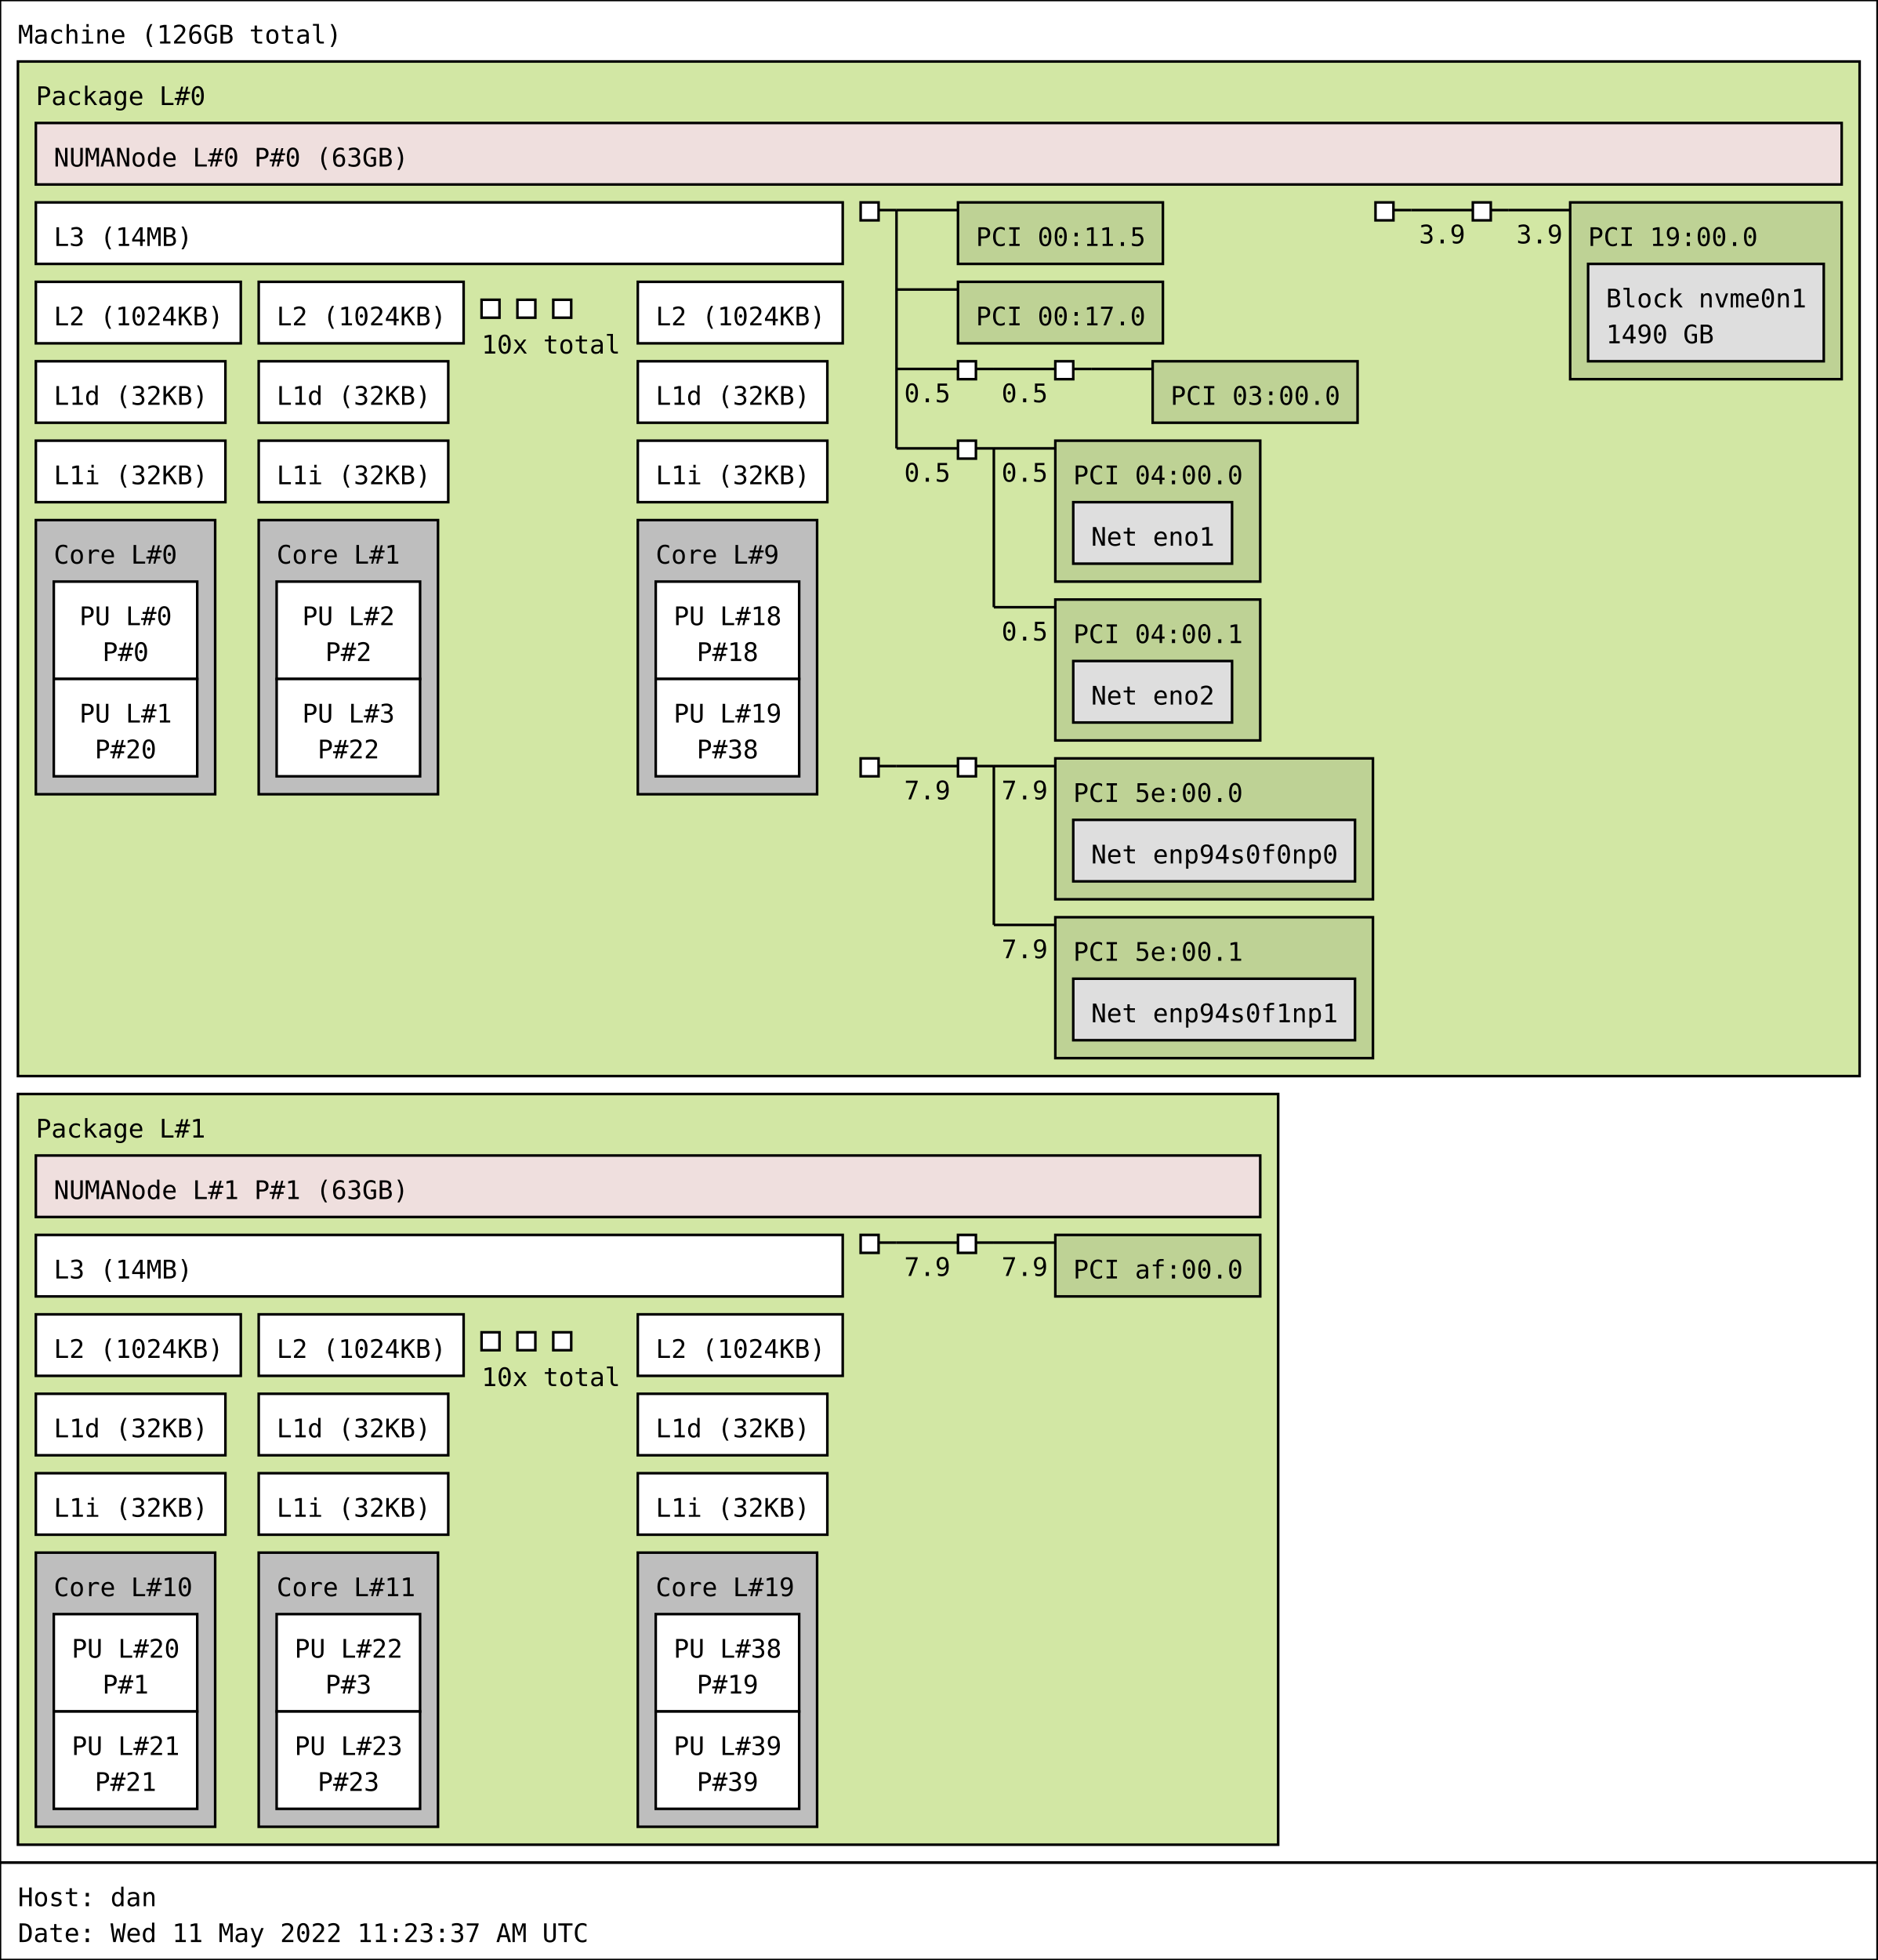
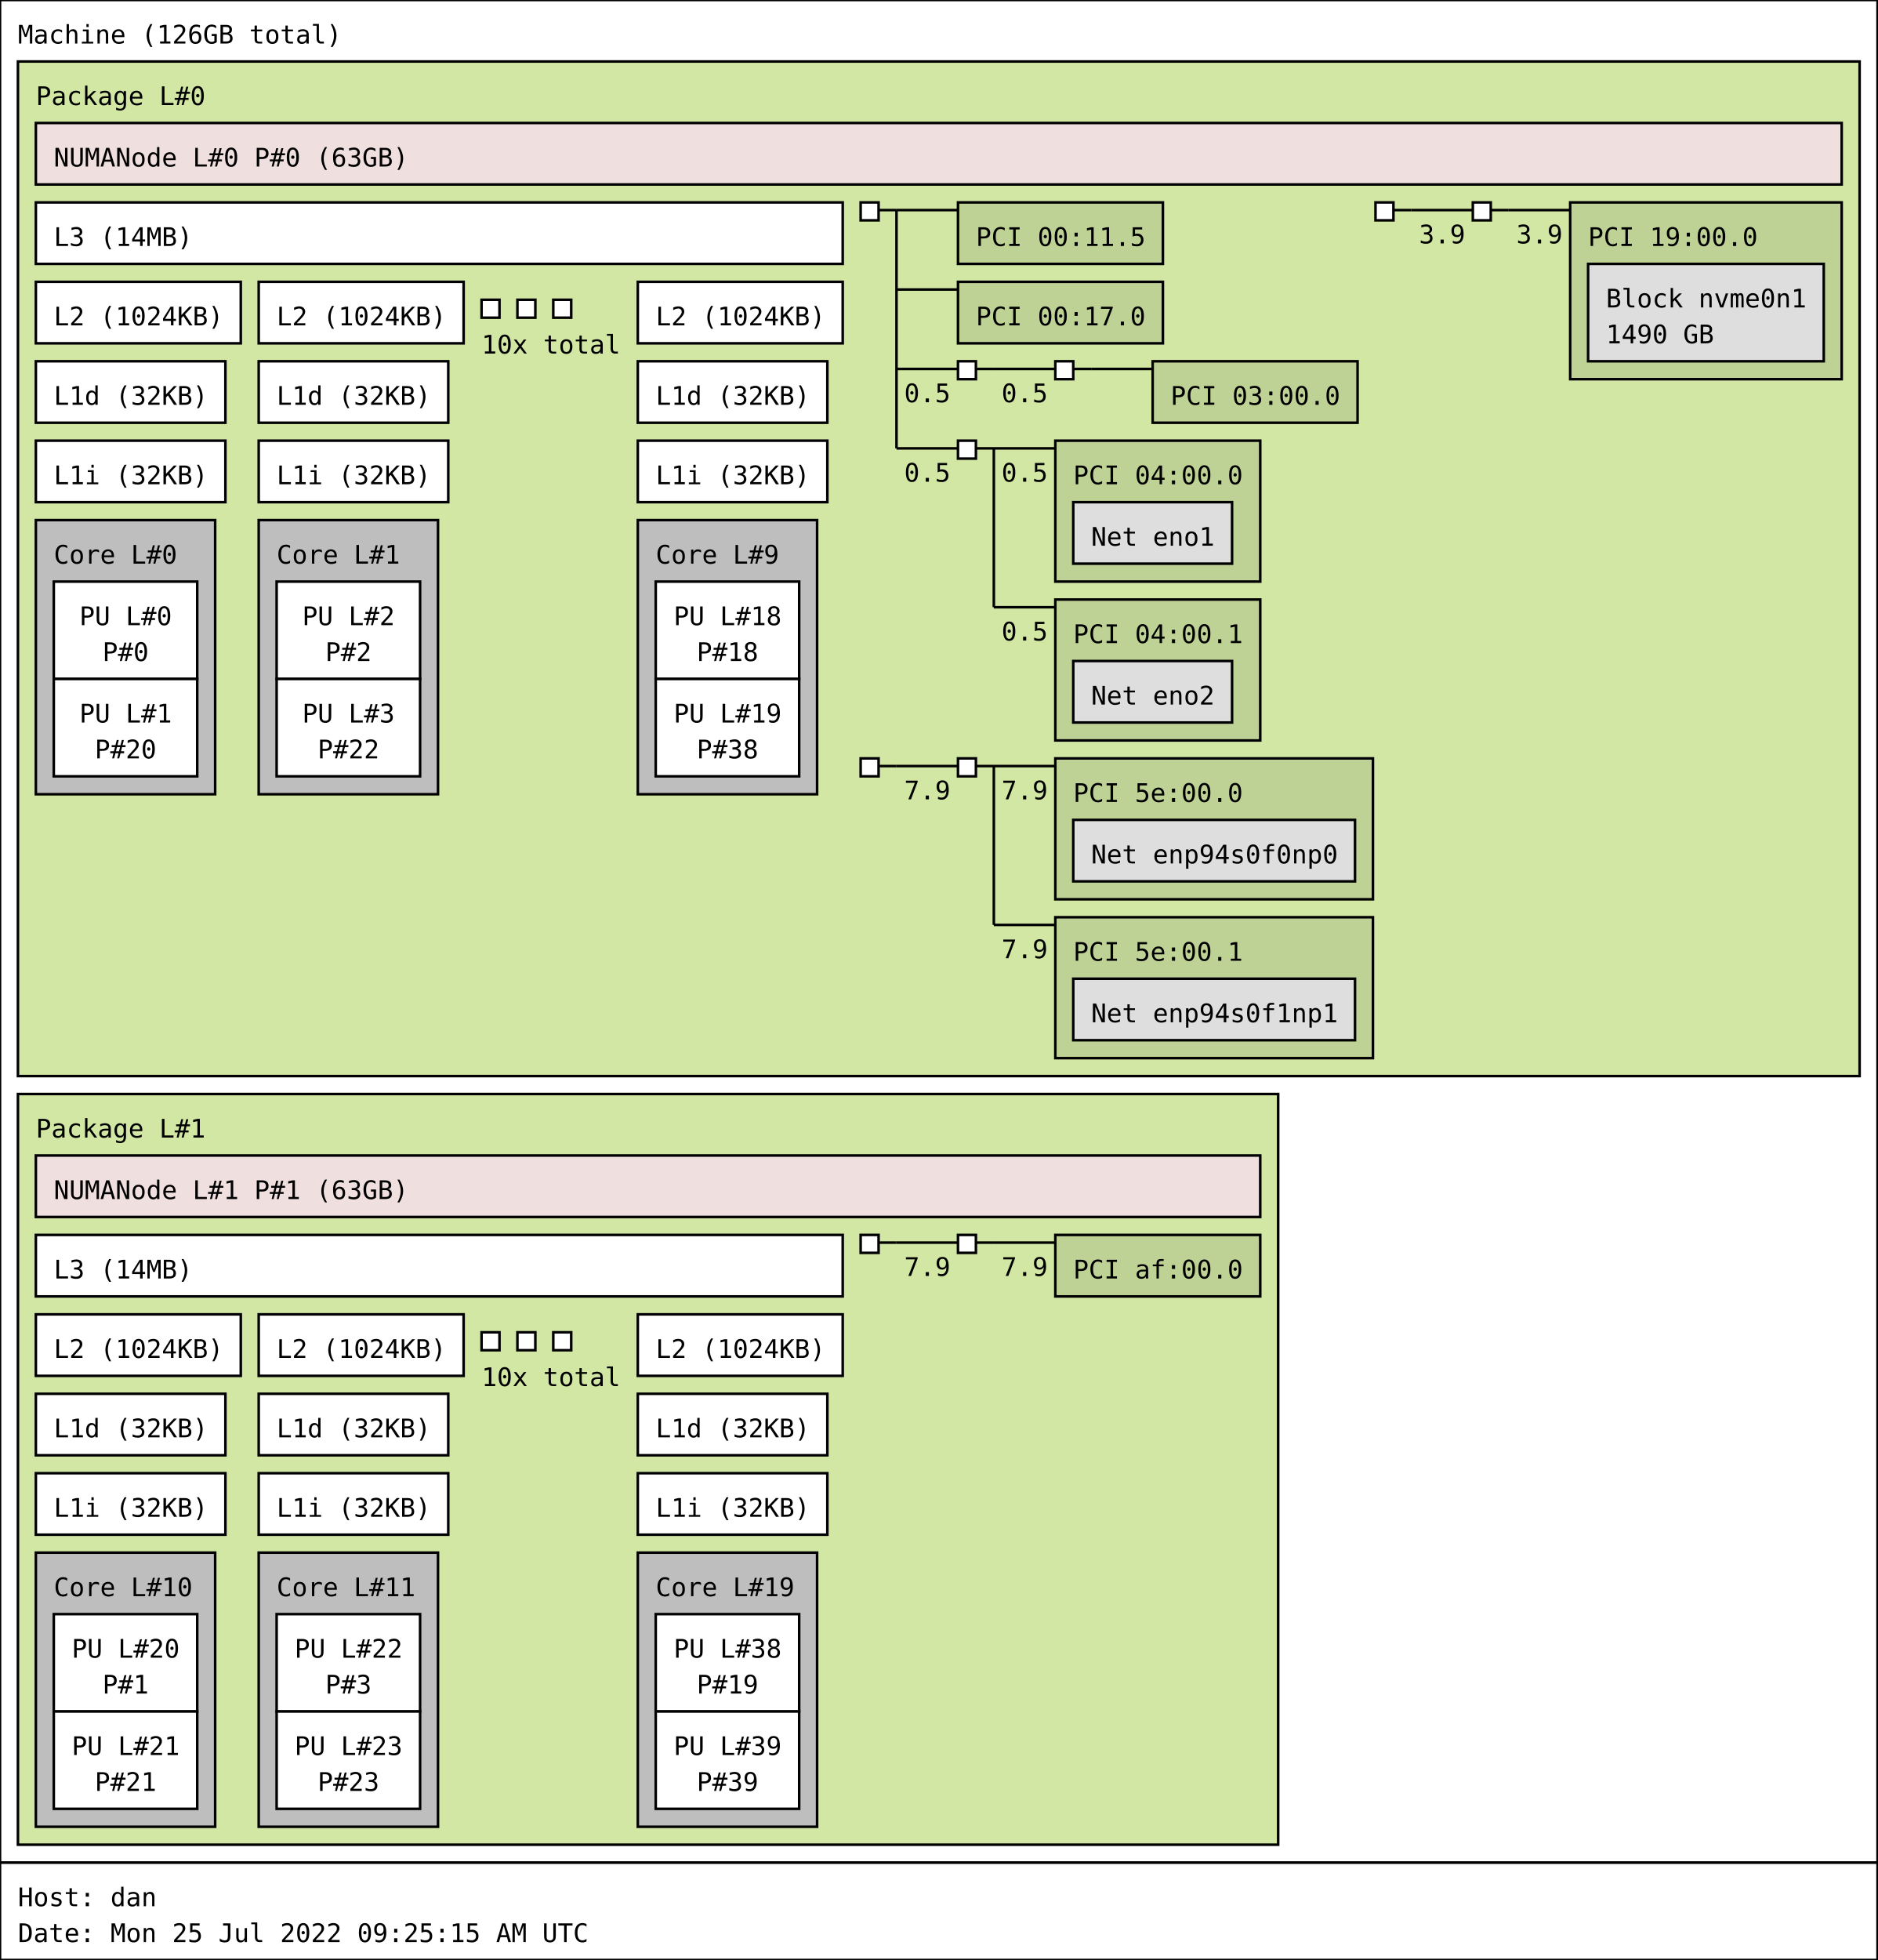
<svg xmlns="http://www.w3.org/2000/svg" width="733px" height="765px" viewBox="0 0 733px 765px" version="1.1">
  <rect id="Machine_0_rect" class="Machine" x="0" y="0" width="733" height="727" fill="rgb(255,255,255)" stroke="rgb(0,0,0)" stroke-width="1" />
  <text id="Machine_0_text" class="Machine" font-family="Monospace" x="7" y="17" fill="rgb(0,0,0)" font-size="10px">Machine (126GB total)</text>
  <rect id="Package_0_rect" class="Package" x="7" y="24" width="719" height="396" fill="rgb(210,231,164)" stroke="rgb(0,0,0)" stroke-width="1" />
  <text id="Package_0_text" class="Package" font-family="Monospace" x="14" y="41" fill="rgb(0,0,0)" font-size="10px">Package L#0</text>
  <rect id="L3_0_rect" class="L3" x="14" y="79" width="315" height="24" fill="rgb(255,255,255)" stroke="rgb(0,0,0)" stroke-width="1" />
  <text id="L3_0_text" class="L3" font-family="Monospace" x="21" y="96" fill="rgb(0,0,0)" font-size="10px">L3 (14MB)</text>
  <rect id="L2_0_rect" class="L2" x="14" y="110" width="80" height="24" fill="rgb(255,255,255)" stroke="rgb(0,0,0)" stroke-width="1" />
  <text id="L2_0_text" class="L2" font-family="Monospace" x="21" y="127" fill="rgb(0,0,0)" font-size="10px">L2 (1024KB)</text>
  <rect id="L1d_0_rect" class="L1d" x="14" y="141" width="74" height="24" fill="rgb(255,255,255)" stroke="rgb(0,0,0)" stroke-width="1" />
  <text id="L1d_0_text" class="L1d" font-family="Monospace" x="21" y="158" fill="rgb(0,0,0)" font-size="10px">L1d (32KB)</text>
  <rect id="L1i_0_rect" class="L1i" x="14" y="172" width="74" height="24" fill="rgb(255,255,255)" stroke="rgb(0,0,0)" stroke-width="1" />
  <text id="L1i_0_text" class="L1i" font-family="Monospace" x="21" y="189" fill="rgb(0,0,0)" font-size="10px">L1i (32KB)</text>
  <rect id="Core_0_rect" class="Core" x="14" y="203" width="70" height="107" fill="rgb(190,190,190)" stroke="rgb(0,0,0)" stroke-width="1" />
  <text id="Core_0_text" class="Core" font-family="Monospace" x="21" y="220" fill="rgb(0,0,0)" font-size="10px">Core L#0</text>
  <rect id="PU_0_rect" class="PU" x="21" y="227" width="56" height="38" fill="rgb(255,255,255)" stroke="rgb(0,0,0)" stroke-width="1" />
  <text id="PU_0_text" class="PU" font-family="Monospace" x="31" y="244" fill="rgb(0,0,0)" font-size="10px">PU L#0</text>
  <text id="PU_0_text_1" class="PU" font-family="Monospace" x="40" y="258" fill="rgb(0,0,0)" font-size="10px">P#0</text>
  <rect id="PU_1_rect" class="PU" x="21" y="265" width="56" height="38" fill="rgb(255,255,255)" stroke="rgb(0,0,0)" stroke-width="1" />
  <text id="PU_1_text" class="PU" font-family="Monospace" x="31" y="282" fill="rgb(0,0,0)" font-size="10px">PU L#1</text>
  <text id="PU_1_text_1" class="PU" font-family="Monospace" x="37" y="296" fill="rgb(0,0,0)" font-size="10px">P#20</text>
  <rect id="L2_1_rect" class="L2" x="101" y="110" width="80" height="24" fill="rgb(255,255,255)" stroke="rgb(0,0,0)" stroke-width="1" />
  <text id="L2_1_text" class="L2" font-family="Monospace" x="108" y="127" fill="rgb(0,0,0)" font-size="10px">L2 (1024KB)</text>
  <rect id="L1d_1_rect" class="L1d" x="101" y="141" width="74" height="24" fill="rgb(255,255,255)" stroke="rgb(0,0,0)" stroke-width="1" />
  <text id="L1d_1_text" class="L1d" font-family="Monospace" x="108" y="158" fill="rgb(0,0,0)" font-size="10px">L1d (32KB)</text>
  <rect id="L1i_1_rect" class="L1i" x="101" y="172" width="74" height="24" fill="rgb(255,255,255)" stroke="rgb(0,0,0)" stroke-width="1" />
  <text id="L1i_1_text" class="L1i" font-family="Monospace" x="108" y="189" fill="rgb(0,0,0)" font-size="10px">L1i (32KB)</text>
  <rect id="Core_1_rect" class="Core" x="101" y="203" width="70" height="107" fill="rgb(190,190,190)" stroke="rgb(0,0,0)" stroke-width="1" />
  <text id="Core_1_text" class="Core" font-family="Monospace" x="108" y="220" fill="rgb(0,0,0)" font-size="10px">Core L#1</text>
  <rect id="PU_2_rect" class="PU" x="108" y="227" width="56" height="38" fill="rgb(255,255,255)" stroke="rgb(0,0,0)" stroke-width="1" />
  <text id="PU_2_text" class="PU" font-family="Monospace" x="118" y="244" fill="rgb(0,0,0)" font-size="10px">PU L#2</text>
  <text id="PU_2_text_1" class="PU" font-family="Monospace" x="127" y="258" fill="rgb(0,0,0)" font-size="10px">P#2</text>
  <rect id="PU_3_rect" class="PU" x="108" y="265" width="56" height="38" fill="rgb(255,255,255)" stroke="rgb(0,0,0)" stroke-width="1" />
  <text id="PU_3_text" class="PU" font-family="Monospace" x="118" y="282" fill="rgb(0,0,0)" font-size="10px">PU L#3</text>
  <text id="PU_3_text_1" class="PU" font-family="Monospace" x="124" y="296" fill="rgb(0,0,0)" font-size="10px">P#22</text>
  <rect id="L2_2_rect" class="L2" x="188" y="117" width="7" height="7" fill="rgb(255,255,255)" stroke="rgb(0,0,0)" stroke-width="1" />
  <rect id="L2_2_rect" class="L2" x="202" y="117" width="7" height="7" fill="rgb(255,255,255)" stroke="rgb(0,0,0)" stroke-width="1" />
  <rect id="L2_2_rect" class="L2" x="216" y="117" width="7" height="7" fill="rgb(255,255,255)" stroke="rgb(0,0,0)" stroke-width="1" />
  <text id="L2_2_text" class="L2" font-family="Monospace" x="188" y="138" fill="rgb(0,0,0)" font-size="10px">10x total</text>
  <rect id="L2_9_rect" class="L2" x="249" y="110" width="80" height="24" fill="rgb(255,255,255)" stroke="rgb(0,0,0)" stroke-width="1" />
  <text id="L2_9_text" class="L2" font-family="Monospace" x="256" y="127" fill="rgb(0,0,0)" font-size="10px">L2 (1024KB)</text>
  <rect id="L1d_9_rect" class="L1d" x="249" y="141" width="74" height="24" fill="rgb(255,255,255)" stroke="rgb(0,0,0)" stroke-width="1" />
  <text id="L1d_9_text" class="L1d" font-family="Monospace" x="256" y="158" fill="rgb(0,0,0)" font-size="10px">L1d (32KB)</text>
  <rect id="L1i_9_rect" class="L1i" x="249" y="172" width="74" height="24" fill="rgb(255,255,255)" stroke="rgb(0,0,0)" stroke-width="1" />
  <text id="L1i_9_text" class="L1i" font-family="Monospace" x="256" y="189" fill="rgb(0,0,0)" font-size="10px">L1i (32KB)</text>
  <rect id="Core_9_rect" class="Core" x="249" y="203" width="70" height="107" fill="rgb(190,190,190)" stroke="rgb(0,0,0)" stroke-width="1" />
  <text id="Core_9_text" class="Core" font-family="Monospace" x="256" y="220" fill="rgb(0,0,0)" font-size="10px">Core L#9</text>
  <rect id="PU_18_rect" class="PU" x="256" y="227" width="56" height="38" fill="rgb(255,255,255)" stroke="rgb(0,0,0)" stroke-width="1" />
  <text id="PU_18_text" class="PU" font-family="Monospace" x="263" y="244" fill="rgb(0,0,0)" font-size="10px">PU L#18</text>
  <text id="PU_18_text_1" class="PU" font-family="Monospace" x="272" y="258" fill="rgb(0,0,0)" font-size="10px">P#18</text>
  <rect id="PU_19_rect" class="PU" x="256" y="265" width="56" height="38" fill="rgb(255,255,255)" stroke="rgb(0,0,0)" stroke-width="1" />
  <text id="PU_19_text" class="PU" font-family="Monospace" x="263" y="282" fill="rgb(0,0,0)" font-size="10px">PU L#19</text>
  <text id="PU_19_text_1" class="PU" font-family="Monospace" x="272" y="296" fill="rgb(0,0,0)" font-size="10px">P#38</text>
  <rect id="NUMANode_0_rect" class="NUMANode" x="14" y="48" width="705" height="24" fill="rgb(239,223,222)" stroke="rgb(0,0,0)" stroke-width="1" />
  <text id="NUMANode_0_text" class="NUMANode" font-family="Monospace" x="21" y="65" fill="rgb(0,0,0)" font-size="10px">NUMANode L#0 P#0 (63GB)</text>
  <rect id="HostBridge_0_rect" class="HostBridge" x="336" y="79" width="7" height="7" fill="rgb(255,255,255)" stroke="rgb(0,0,0)" stroke-width="1" />
  <line id="HostBridge_0_line" class="HostBridge" x1="343" y1="82" x2="350" y2="82" stroke="rgb(0,0,0)" stroke-width="1" />
  <line id="HostBridge_0_line_2" class="HostBridge" x1="350" y1="82" x2="374" y2="82" stroke="rgb(0,0,0)" stroke-width="1" />
  <line id="HostBridge_0_line_3" class="HostBridge" x1="350" y1="113" x2="374" y2="113" stroke="rgb(0,0,0)" stroke-width="1" />
  <line id="HostBridge_0_line_4" class="HostBridge" x1="350" y1="144" x2="374" y2="144" stroke="rgb(0,0,0)" stroke-width="1" />
  <text id="HostBridge_0_text_4" class="HostBridge" font-family="Monospace" x="353" y="157" fill="rgb(0,0,0)" font-size="10px">0.5</text>
  <line id="HostBridge_0_line_5" class="HostBridge" x1="350" y1="175" x2="374" y2="175" stroke="rgb(0,0,0)" stroke-width="1" />
  <text id="HostBridge_0_text_5" class="HostBridge" font-family="Monospace" x="353" y="188" fill="rgb(0,0,0)" font-size="10px">0.5</text>
  <line id="HostBridge_0_line_1" class="HostBridge" x1="350" y1="82" x2="350" y2="175" stroke="rgb(0,0,0)" stroke-width="1" />
  <rect id="PCI_0_rect" class="PCI" x="374" y="79" width="80" height="24" fill="rgb(190,210,149)" stroke="rgb(0,0,0)" stroke-width="1" />
  <text id="PCI_0_text" class="PCI" font-family="Monospace" x="381" y="96" fill="rgb(0,0,0)" font-size="10px">PCI 00:11.5</text>
  <rect id="PCI_1_rect" class="PCI" x="374" y="110" width="80" height="24" fill="rgb(190,210,149)" stroke="rgb(0,0,0)" stroke-width="1" />
  <text id="PCI_1_text" class="PCI" font-family="Monospace" x="381" y="127" fill="rgb(0,0,0)" font-size="10px">PCI 00:17.0</text>
  <rect id="PCIBridge_1_rect" class="PCIBridge" x="374" y="141" width="7" height="7" fill="rgb(255,255,255)" stroke="rgb(0,0,0)" stroke-width="1" />
  <line id="PCIBridge_1_line" class="PCIBridge" x1="381" y1="144" x2="388" y2="144" stroke="rgb(0,0,0)" stroke-width="1" />
  <line id="PCIBridge_1_line_2" class="PCIBridge" x1="388" y1="144" x2="412" y2="144" stroke="rgb(0,0,0)" stroke-width="1" />
  <text id="PCIBridge_1_text_2" class="PCIBridge" font-family="Monospace" x="391" y="157" fill="rgb(0,0,0)" font-size="10px">0.5</text>
  <line id="PCIBridge_1_line_1" class="PCIBridge" x1="388" y1="144" x2="388" y2="144" stroke="rgb(0,0,0)" stroke-width="1" />
  <rect id="PCIBridge_2_rect" class="PCIBridge" x="412" y="141" width="7" height="7" fill="rgb(255,255,255)" stroke="rgb(0,0,0)" stroke-width="1" />
  <line id="PCIBridge_2_line" class="PCIBridge" x1="419" y1="144" x2="426" y2="144" stroke="rgb(0,0,0)" stroke-width="1" />
  <line id="PCIBridge_2_line_2" class="PCIBridge" x1="426" y1="144" x2="450" y2="144" stroke="rgb(0,0,0)" stroke-width="1" />
  <line id="PCIBridge_2_line_1" class="PCIBridge" x1="426" y1="144" x2="426" y2="144" stroke="rgb(0,0,0)" stroke-width="1" />
  <rect id="PCI_2_rect" class="PCI" x="450" y="141" width="80" height="24" fill="rgb(190,210,149)" stroke="rgb(0,0,0)" stroke-width="1" />
  <text id="PCI_2_text" class="PCI" font-family="Monospace" x="457" y="158" fill="rgb(0,0,0)" font-size="10px">PCI 03:00.0</text>
  <rect id="PCIBridge_3_rect" class="PCIBridge" x="374" y="172" width="7" height="7" fill="rgb(255,255,255)" stroke="rgb(0,0,0)" stroke-width="1" />
  <line id="PCIBridge_3_line" class="PCIBridge" x1="381" y1="175" x2="388" y2="175" stroke="rgb(0,0,0)" stroke-width="1" />
  <line id="PCIBridge_3_line_2" class="PCIBridge" x1="388" y1="175" x2="412" y2="175" stroke="rgb(0,0,0)" stroke-width="1" />
  <text id="PCIBridge_3_text_2" class="PCIBridge" font-family="Monospace" x="391" y="188" fill="rgb(0,0,0)" font-size="10px">0.5</text>
  <line id="PCIBridge_3_line_3" class="PCIBridge" x1="388" y1="237" x2="412" y2="237" stroke="rgb(0,0,0)" stroke-width="1" />
  <text id="PCIBridge_3_text_3" class="PCIBridge" font-family="Monospace" x="391" y="250" fill="rgb(0,0,0)" font-size="10px">0.5</text>
  <line id="PCIBridge_3_line_1" class="PCIBridge" x1="388" y1="175" x2="388" y2="237" stroke="rgb(0,0,0)" stroke-width="1" />
  <rect id="PCI_3_rect" class="PCI" x="412" y="172" width="80" height="55" fill="rgb(190,210,149)" stroke="rgb(0,0,0)" stroke-width="1" />
  <text id="PCI_3_text" class="PCI" font-family="Monospace" x="419" y="189" fill="rgb(0,0,0)" font-size="10px">PCI 04:00.0</text>
  <rect id="Net_0_rect" class="Net" x="419" y="196" width="62" height="24" fill="rgb(222,222,222)" stroke="rgb(0,0,0)" stroke-width="1" />
  <text id="Net_0_text" class="Net" font-family="Monospace" x="426" y="213" fill="rgb(0,0,0)" font-size="10px">Net eno1</text>
  <rect id="PCI_4_rect" class="PCI" x="412" y="234" width="80" height="55" fill="rgb(190,210,149)" stroke="rgb(0,0,0)" stroke-width="1" />
  <text id="PCI_4_text" class="PCI" font-family="Monospace" x="419" y="251" fill="rgb(0,0,0)" font-size="10px">PCI 04:00.1</text>
  <rect id="Net_1_rect" class="Net" x="419" y="258" width="62" height="24" fill="rgb(222,222,222)" stroke="rgb(0,0,0)" stroke-width="1" />
  <text id="Net_1_text" class="Net" font-family="Monospace" x="426" y="275" fill="rgb(0,0,0)" font-size="10px">Net eno2</text>
  <rect id="HostBridge_4_rect" class="HostBridge" x="537" y="79" width="7" height="7" fill="rgb(255,255,255)" stroke="rgb(0,0,0)" stroke-width="1" />
  <line id="HostBridge_4_line" class="HostBridge" x1="544" y1="82" x2="551" y2="82" stroke="rgb(0,0,0)" stroke-width="1" />
  <line id="HostBridge_4_line_2" class="HostBridge" x1="551" y1="82" x2="575" y2="82" stroke="rgb(0,0,0)" stroke-width="1" />
  <text id="HostBridge_4_text_2" class="HostBridge" font-family="Monospace" x="554" y="95" fill="rgb(0,0,0)" font-size="10px">3.9</text>
  <line id="HostBridge_4_line_1" class="HostBridge" x1="551" y1="82" x2="551" y2="82" stroke="rgb(0,0,0)" stroke-width="1" />
  <rect id="PCIBridge_5_rect" class="PCIBridge" x="575" y="79" width="7" height="7" fill="rgb(255,255,255)" stroke="rgb(0,0,0)" stroke-width="1" />
  <line id="PCIBridge_5_line" class="PCIBridge" x1="582" y1="82" x2="589" y2="82" stroke="rgb(0,0,0)" stroke-width="1" />
  <line id="PCIBridge_5_line_2" class="PCIBridge" x1="589" y1="82" x2="613" y2="82" stroke="rgb(0,0,0)" stroke-width="1" />
  <text id="PCIBridge_5_text_2" class="PCIBridge" font-family="Monospace" x="592" y="95" fill="rgb(0,0,0)" font-size="10px">3.9</text>
  <line id="PCIBridge_5_line_1" class="PCIBridge" x1="589" y1="82" x2="589" y2="82" stroke="rgb(0,0,0)" stroke-width="1" />
  <rect id="PCI_5_rect" class="PCI" x="613" y="79" width="106" height="69" fill="rgb(190,210,149)" stroke="rgb(0,0,0)" stroke-width="1" />
  <text id="PCI_5_text" class="PCI" font-family="Monospace" x="620" y="96" fill="rgb(0,0,0)" font-size="10px">PCI 19:00.0</text>
  <rect id="Block_2_rect" class="Block" x="620" y="103" width="92" height="38" fill="rgb(222,222,222)" stroke="rgb(0,0,0)" stroke-width="1" />
  <text id="Block_2_text" class="Block" font-family="Monospace" x="627" y="120" fill="rgb(0,0,0)" font-size="10px">Block nvme0n1</text>
  <text id="Block_2_text_1" class="Block" font-family="Monospace" x="627" y="134" fill="rgb(0,0,0)" font-size="10px">1490 GB</text>
  <rect id="HostBridge_6_rect" class="HostBridge" x="336" y="296" width="7" height="7" fill="rgb(255,255,255)" stroke="rgb(0,0,0)" stroke-width="1" />
  <line id="HostBridge_6_line" class="HostBridge" x1="343" y1="299" x2="350" y2="299" stroke="rgb(0,0,0)" stroke-width="1" />
  <line id="HostBridge_6_line_2" class="HostBridge" x1="350" y1="299" x2="374" y2="299" stroke="rgb(0,0,0)" stroke-width="1" />
  <text id="HostBridge_6_text_2" class="HostBridge" font-family="Monospace" x="353" y="312" fill="rgb(0,0,0)" font-size="10px">7.9</text>
  <line id="HostBridge_6_line_1" class="HostBridge" x1="350" y1="299" x2="350" y2="299" stroke="rgb(0,0,0)" stroke-width="1" />
  <rect id="PCIBridge_7_rect" class="PCIBridge" x="374" y="296" width="7" height="7" fill="rgb(255,255,255)" stroke="rgb(0,0,0)" stroke-width="1" />
  <line id="PCIBridge_7_line" class="PCIBridge" x1="381" y1="299" x2="388" y2="299" stroke="rgb(0,0,0)" stroke-width="1" />
  <line id="PCIBridge_7_line_2" class="PCIBridge" x1="388" y1="299" x2="412" y2="299" stroke="rgb(0,0,0)" stroke-width="1" />
  <text id="PCIBridge_7_text_2" class="PCIBridge" font-family="Monospace" x="391" y="312" fill="rgb(0,0,0)" font-size="10px">7.9</text>
  <line id="PCIBridge_7_line_3" class="PCIBridge" x1="388" y1="361" x2="412" y2="361" stroke="rgb(0,0,0)" stroke-width="1" />
  <text id="PCIBridge_7_text_3" class="PCIBridge" font-family="Monospace" x="391" y="374" fill="rgb(0,0,0)" font-size="10px">7.9</text>
  <line id="PCIBridge_7_line_1" class="PCIBridge" x1="388" y1="299" x2="388" y2="361" stroke="rgb(0,0,0)" stroke-width="1" />
  <rect id="PCI_6_rect" class="PCI" x="412" y="296" width="124" height="55" fill="rgb(190,210,149)" stroke="rgb(0,0,0)" stroke-width="1" />
  <text id="PCI_6_text" class="PCI" font-family="Monospace" x="419" y="313" fill="rgb(0,0,0)" font-size="10px">PCI 5e:00.0</text>
  <rect id="Net_3_rect" class="Net" x="419" y="320" width="110" height="24" fill="rgb(222,222,222)" stroke="rgb(0,0,0)" stroke-width="1" />
  <text id="Net_3_text" class="Net" font-family="Monospace" x="426" y="337" fill="rgb(0,0,0)" font-size="10px">Net enp94s0f0np0</text>
  <rect id="PCI_7_rect" class="PCI" x="412" y="358" width="124" height="55" fill="rgb(190,210,149)" stroke="rgb(0,0,0)" stroke-width="1" />
  <text id="PCI_7_text" class="PCI" font-family="Monospace" x="419" y="375" fill="rgb(0,0,0)" font-size="10px">PCI 5e:00.1</text>
  <rect id="Net_4_rect" class="Net" x="419" y="382" width="110" height="24" fill="rgb(222,222,222)" stroke="rgb(0,0,0)" stroke-width="1" />
  <text id="Net_4_text" class="Net" font-family="Monospace" x="426" y="399" fill="rgb(0,0,0)" font-size="10px">Net enp94s0f1np1</text>
  <rect id="Package_1_rect" class="Package" x="7" y="427" width="492" height="293" fill="rgb(210,231,164)" stroke="rgb(0,0,0)" stroke-width="1" />
  <text id="Package_1_text" class="Package" font-family="Monospace" x="14" y="444" fill="rgb(0,0,0)" font-size="10px">Package L#1</text>
  <rect id="L3_1_rect" class="L3" x="14" y="482" width="315" height="24" fill="rgb(255,255,255)" stroke="rgb(0,0,0)" stroke-width="1" />
  <text id="L3_1_text" class="L3" font-family="Monospace" x="21" y="499" fill="rgb(0,0,0)" font-size="10px">L3 (14MB)</text>
  <rect id="L2_10_rect" class="L2" x="14" y="513" width="80" height="24" fill="rgb(255,255,255)" stroke="rgb(0,0,0)" stroke-width="1" />
  <text id="L2_10_text" class="L2" font-family="Monospace" x="21" y="530" fill="rgb(0,0,0)" font-size="10px">L2 (1024KB)</text>
  <rect id="L1d_10_rect" class="L1d" x="14" y="544" width="74" height="24" fill="rgb(255,255,255)" stroke="rgb(0,0,0)" stroke-width="1" />
  <text id="L1d_10_text" class="L1d" font-family="Monospace" x="21" y="561" fill="rgb(0,0,0)" font-size="10px">L1d (32KB)</text>
  <rect id="L1i_10_rect" class="L1i" x="14" y="575" width="74" height="24" fill="rgb(255,255,255)" stroke="rgb(0,0,0)" stroke-width="1" />
  <text id="L1i_10_text" class="L1i" font-family="Monospace" x="21" y="592" fill="rgb(0,0,0)" font-size="10px">L1i (32KB)</text>
  <rect id="Core_10_rect" class="Core" x="14" y="606" width="70" height="107" fill="rgb(190,190,190)" stroke="rgb(0,0,0)" stroke-width="1" />
  <text id="Core_10_text" class="Core" font-family="Monospace" x="21" y="623" fill="rgb(0,0,0)" font-size="10px">Core L#10</text>
  <rect id="PU_20_rect" class="PU" x="21" y="630" width="56" height="38" fill="rgb(255,255,255)" stroke="rgb(0,0,0)" stroke-width="1" />
  <text id="PU_20_text" class="PU" font-family="Monospace" x="28" y="647" fill="rgb(0,0,0)" font-size="10px">PU L#20</text>
  <text id="PU_20_text_1" class="PU" font-family="Monospace" x="40" y="661" fill="rgb(0,0,0)" font-size="10px">P#1</text>
  <rect id="PU_21_rect" class="PU" x="21" y="668" width="56" height="38" fill="rgb(255,255,255)" stroke="rgb(0,0,0)" stroke-width="1" />
  <text id="PU_21_text" class="PU" font-family="Monospace" x="28" y="685" fill="rgb(0,0,0)" font-size="10px">PU L#21</text>
  <text id="PU_21_text_1" class="PU" font-family="Monospace" x="37" y="699" fill="rgb(0,0,0)" font-size="10px">P#21</text>
  <rect id="L2_11_rect" class="L2" x="101" y="513" width="80" height="24" fill="rgb(255,255,255)" stroke="rgb(0,0,0)" stroke-width="1" />
  <text id="L2_11_text" class="L2" font-family="Monospace" x="108" y="530" fill="rgb(0,0,0)" font-size="10px">L2 (1024KB)</text>
  <rect id="L1d_11_rect" class="L1d" x="101" y="544" width="74" height="24" fill="rgb(255,255,255)" stroke="rgb(0,0,0)" stroke-width="1" />
  <text id="L1d_11_text" class="L1d" font-family="Monospace" x="108" y="561" fill="rgb(0,0,0)" font-size="10px">L1d (32KB)</text>
  <rect id="L1i_11_rect" class="L1i" x="101" y="575" width="74" height="24" fill="rgb(255,255,255)" stroke="rgb(0,0,0)" stroke-width="1" />
  <text id="L1i_11_text" class="L1i" font-family="Monospace" x="108" y="592" fill="rgb(0,0,0)" font-size="10px">L1i (32KB)</text>
  <rect id="Core_11_rect" class="Core" x="101" y="606" width="70" height="107" fill="rgb(190,190,190)" stroke="rgb(0,0,0)" stroke-width="1" />
  <text id="Core_11_text" class="Core" font-family="Monospace" x="108" y="623" fill="rgb(0,0,0)" font-size="10px">Core L#11</text>
  <rect id="PU_22_rect" class="PU" x="108" y="630" width="56" height="38" fill="rgb(255,255,255)" stroke="rgb(0,0,0)" stroke-width="1" />
  <text id="PU_22_text" class="PU" font-family="Monospace" x="115" y="647" fill="rgb(0,0,0)" font-size="10px">PU L#22</text>
  <text id="PU_22_text_1" class="PU" font-family="Monospace" x="127" y="661" fill="rgb(0,0,0)" font-size="10px">P#3</text>
  <rect id="PU_23_rect" class="PU" x="108" y="668" width="56" height="38" fill="rgb(255,255,255)" stroke="rgb(0,0,0)" stroke-width="1" />
  <text id="PU_23_text" class="PU" font-family="Monospace" x="115" y="685" fill="rgb(0,0,0)" font-size="10px">PU L#23</text>
  <text id="PU_23_text_1" class="PU" font-family="Monospace" x="124" y="699" fill="rgb(0,0,0)" font-size="10px">P#23</text>
  <rect id="L2_12_rect" class="L2" x="188" y="520" width="7" height="7" fill="rgb(255,255,255)" stroke="rgb(0,0,0)" stroke-width="1" />
  <rect id="L2_12_rect" class="L2" x="202" y="520" width="7" height="7" fill="rgb(255,255,255)" stroke="rgb(0,0,0)" stroke-width="1" />
  <rect id="L2_12_rect" class="L2" x="216" y="520" width="7" height="7" fill="rgb(255,255,255)" stroke="rgb(0,0,0)" stroke-width="1" />
  <text id="L2_12_text" class="L2" font-family="Monospace" x="188" y="541" fill="rgb(0,0,0)" font-size="10px">10x total</text>
  <rect id="L2_19_rect" class="L2" x="249" y="513" width="80" height="24" fill="rgb(255,255,255)" stroke="rgb(0,0,0)" stroke-width="1" />
  <text id="L2_19_text" class="L2" font-family="Monospace" x="256" y="530" fill="rgb(0,0,0)" font-size="10px">L2 (1024KB)</text>
  <rect id="L1d_19_rect" class="L1d" x="249" y="544" width="74" height="24" fill="rgb(255,255,255)" stroke="rgb(0,0,0)" stroke-width="1" />
  <text id="L1d_19_text" class="L1d" font-family="Monospace" x="256" y="561" fill="rgb(0,0,0)" font-size="10px">L1d (32KB)</text>
  <rect id="L1i_19_rect" class="L1i" x="249" y="575" width="74" height="24" fill="rgb(255,255,255)" stroke="rgb(0,0,0)" stroke-width="1" />
  <text id="L1i_19_text" class="L1i" font-family="Monospace" x="256" y="592" fill="rgb(0,0,0)" font-size="10px">L1i (32KB)</text>
  <rect id="Core_19_rect" class="Core" x="249" y="606" width="70" height="107" fill="rgb(190,190,190)" stroke="rgb(0,0,0)" stroke-width="1" />
  <text id="Core_19_text" class="Core" font-family="Monospace" x="256" y="623" fill="rgb(0,0,0)" font-size="10px">Core L#19</text>
  <rect id="PU_38_rect" class="PU" x="256" y="630" width="56" height="38" fill="rgb(255,255,255)" stroke="rgb(0,0,0)" stroke-width="1" />
  <text id="PU_38_text" class="PU" font-family="Monospace" x="263" y="647" fill="rgb(0,0,0)" font-size="10px">PU L#38</text>
  <text id="PU_38_text_1" class="PU" font-family="Monospace" x="272" y="661" fill="rgb(0,0,0)" font-size="10px">P#19</text>
  <rect id="PU_39_rect" class="PU" x="256" y="668" width="56" height="38" fill="rgb(255,255,255)" stroke="rgb(0,0,0)" stroke-width="1" />
  <text id="PU_39_text" class="PU" font-family="Monospace" x="263" y="685" fill="rgb(0,0,0)" font-size="10px">PU L#39</text>
  <text id="PU_39_text_1" class="PU" font-family="Monospace" x="272" y="699" fill="rgb(0,0,0)" font-size="10px">P#39</text>
  <rect id="NUMANode_1_rect" class="NUMANode" x="14" y="451" width="478" height="24" fill="rgb(239,223,222)" stroke="rgb(0,0,0)" stroke-width="1" />
  <text id="NUMANode_1_text" class="NUMANode" font-family="Monospace" x="21" y="468" fill="rgb(0,0,0)" font-size="10px">NUMANode L#1 P#1 (63GB)</text>
  <rect id="HostBridge_8_rect" class="HostBridge" x="336" y="482" width="7" height="7" fill="rgb(255,255,255)" stroke="rgb(0,0,0)" stroke-width="1" />
  <line id="HostBridge_8_line" class="HostBridge" x1="343" y1="485" x2="350" y2="485" stroke="rgb(0,0,0)" stroke-width="1" />
  <line id="HostBridge_8_line_2" class="HostBridge" x1="350" y1="485" x2="374" y2="485" stroke="rgb(0,0,0)" stroke-width="1" />
  <text id="HostBridge_8_text_2" class="HostBridge" font-family="Monospace" x="353" y="498" fill="rgb(0,0,0)" font-size="10px">7.9</text>
  <line id="HostBridge_8_line_1" class="HostBridge" x1="350" y1="485" x2="350" y2="485" stroke="rgb(0,0,0)" stroke-width="1" />
  <rect id="PCIBridge_9_rect" class="PCIBridge" x="374" y="482" width="7" height="7" fill="rgb(255,255,255)" stroke="rgb(0,0,0)" stroke-width="1" />
  <line id="PCIBridge_9_line" class="PCIBridge" x1="381" y1="485" x2="388" y2="485" stroke="rgb(0,0,0)" stroke-width="1" />
  <line id="PCIBridge_9_line_2" class="PCIBridge" x1="388" y1="485" x2="412" y2="485" stroke="rgb(0,0,0)" stroke-width="1" />
  <text id="PCIBridge_9_text_2" class="PCIBridge" font-family="Monospace" x="391" y="498" fill="rgb(0,0,0)" font-size="10px">7.9</text>
  <line id="PCIBridge_9_line_1" class="PCIBridge" x1="388" y1="485" x2="388" y2="485" stroke="rgb(0,0,0)" stroke-width="1" />
  <rect id="PCI_8_rect" class="PCI" x="412" y="482" width="80" height="24" fill="rgb(190,210,149)" stroke="rgb(0,0,0)" stroke-width="1" />
  <text id="PCI_8_text" class="PCI" font-family="Monospace" x="419" y="499" fill="rgb(0,0,0)" font-size="10px">PCI af:00.0</text>
  <rect id="anon_rect" x="0" y="727" width="733" height="38" fill="rgb(255,255,255)" stroke="rgb(0,0,0)" stroke-width="1" />
  <text id="anon_text" font-family="Monospace" x="7" y="744" fill="rgb(0,0,0)" font-size="10px">Host: dan</text>
-   <text id="anon_text_1" font-family="Monospace" x="7" y="758" fill="rgb(0,0,0)" font-size="10px">Date: Wed 11 May 2022 11:23:37 AM UTC</text>
+   <text id="anon_text_1" font-family="Monospace" x="7" y="758" fill="rgb(0,0,0)" font-size="10px">Date: Mon 25 Jul 2022 09:25:15 AM UTC</text>
</svg>
